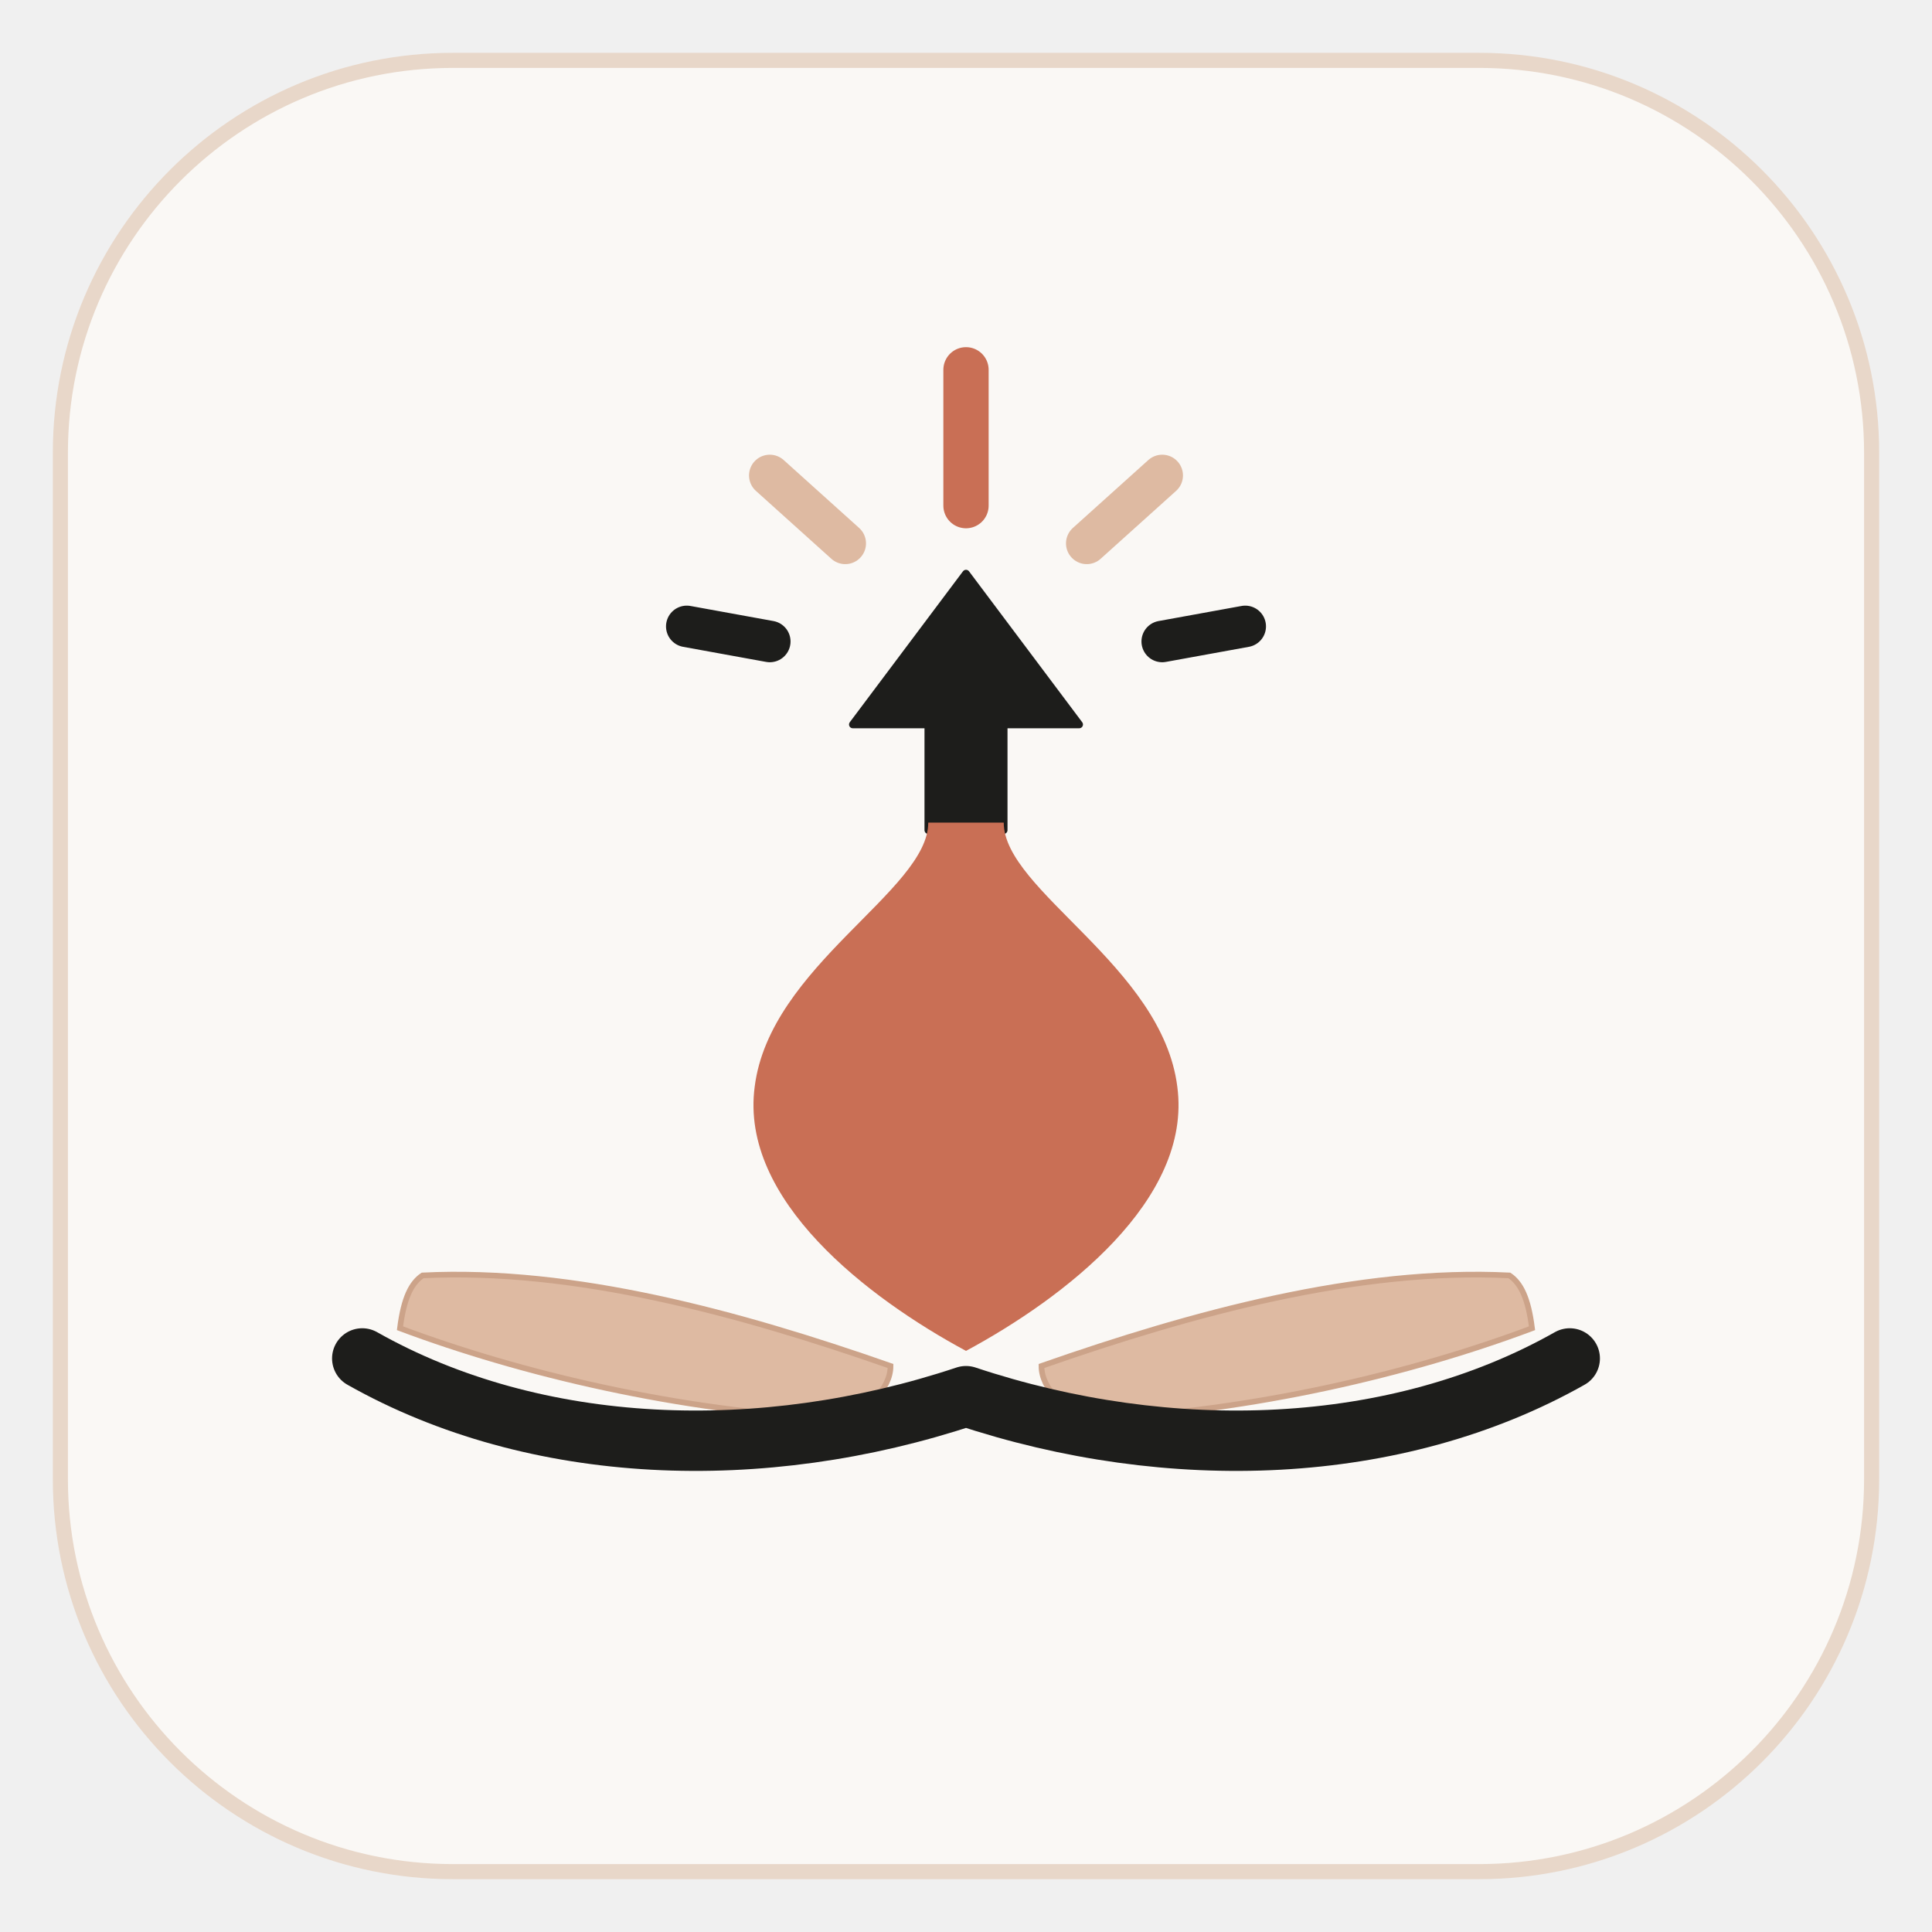
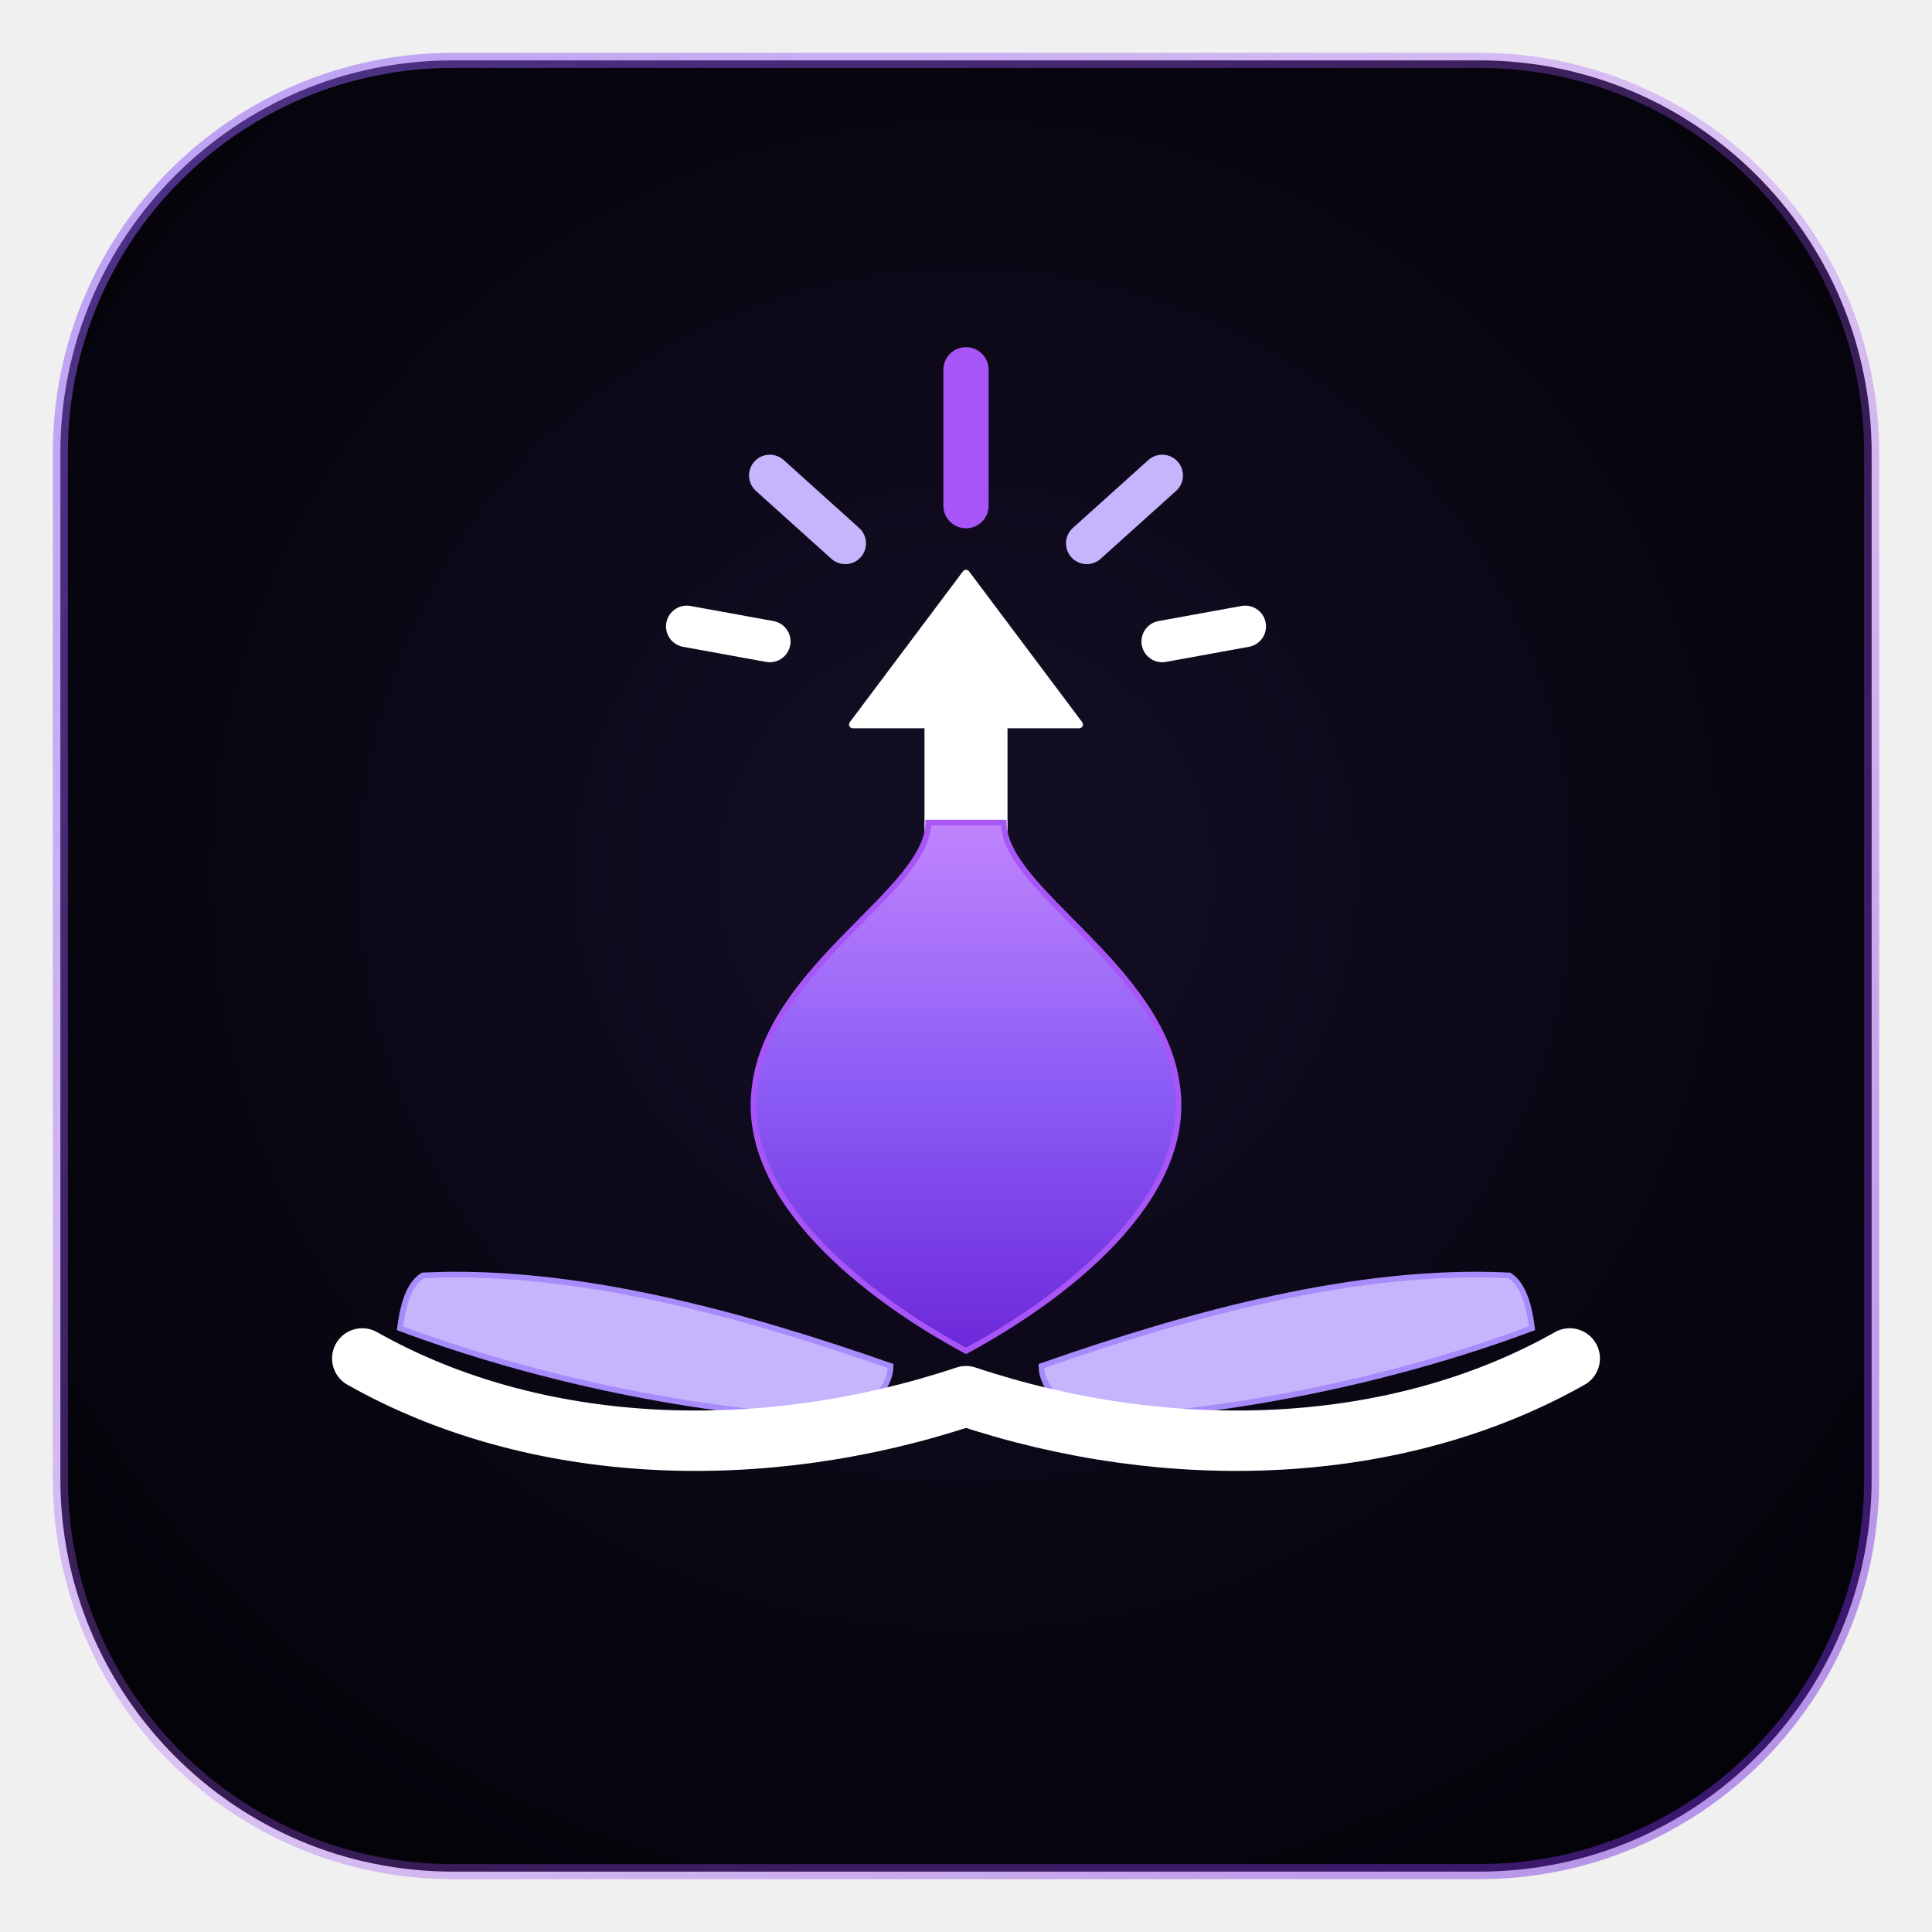
<svg xmlns="http://www.w3.org/2000/svg" viewBox="0 0 512 512" width="512" height="512" fill="none">
-   <rect x="16" y="16" width="480" height="480" rx="104" fill="#FAF8F5" stroke="#E8D7C9" stroke-width="4" />
+   <defs>
+     <linearGradient id="engez-dark-flame" x1="256" y1="208" x2="256" y2="348" gradientUnits="userSpaceOnUse">
+       <stop offset="0%" stop-color="#C084FC" />
+       <stop offset="50%" stop-color="#8B5CF6" />
+       <stop offset="100%" stop-color="#6D28D9" />
+     </linearGradient>
+     <linearGradient id="engez-dark-border" x1="16" y1="16" x2="496" y2="496" gradientUnits="userSpaceOnUse">
+       <stop offset="0%" stop-color="#8B5CF6" stop-opacity="0.55" />
+       <stop offset="50%" stop-color="#A855F7" stop-opacity="0.30" />
+       <stop offset="100%" stop-color="#6D28D9" stop-opacity="0.50" />
+     </linearGradient>
+     <radialGradient id="engez-dark-glow" cx="50%" cy="45%" r="60%">
+       <stop offset="0%" stop-color="#140E26" />
+       <stop offset="65%" stop-color="#0A0714" />
+       <stop offset="100%" stop-color="#05030A" />
+     </radialGradient>
+   </defs>
+   <rect x="16" y="16" width="480" height="480" rx="104" fill="url(#engez-dark-glow)" stroke="url(#engez-dark-border)" stroke-width="4" />
  <g id="engez-brand-mark" transform="translate(0, 10)">
-     <line x1="256" y1="88" x2="256" y2="124" stroke="#C96F55" stroke-width="12" stroke-linecap="round" />
-     <line x1="204" y1="116" x2="224" y2="134" stroke="#DEBAA2" stroke-width="11" stroke-linecap="round" />
-     <line x1="308" y1="116" x2="288" y2="134" stroke="#DEBAA2" stroke-width="11" stroke-linecap="round" />
-     <line x1="182" y1="156" x2="204" y2="160" stroke="#1D1D1B" stroke-width="11" stroke-linecap="round" />
-     <line x1="330" y1="156" x2="308" y2="160" stroke="#1D1D1B" stroke-width="11" stroke-linecap="round" />
-     <path d="M 256 142           L 286 182           L 266 182           L 266 210           L 246 210           L 246 182           L 226 182           Z" fill="#1D1D1B" stroke="#1D1D1B" stroke-width="2" stroke-linejoin="round" />
-     <path d="M 246 208           C 246 226, 204 246, 200 278           C 196 308, 230 334, 256 348           C 282 334, 316 308, 312 278           C 308 246, 266 226, 266 208           Z" fill="#C96F55" />
-     <path d="M 112 328           C 152 326, 196 338, 236 352           C 236 358, 230 364, 222 366           C 180 364, 138 354, 106 342           C 107 334, 109 330, 112 328           Z" fill="#DEBAA2" stroke="#CCA389" stroke-width="1.5" />
-     <path d="M 400 328           C 360 326, 316 338, 276 352           C 276 358, 282 364, 290 366           C 332 364, 374 354, 406 342           C 405 334, 403 330, 400 328           Z" fill="#DEBAA2" stroke="#CCA389" stroke-width="1.5" />
-     <path d="M 96 350           C 142 376, 202 378, 256 360           C 310 378, 370 376, 416 350" fill="none" stroke="#1D1D1B" stroke-width="16" stroke-linecap="round" stroke-linejoin="round" />
+     <line x1="256" y1="88" x2="256" y2="124" stroke="#A855F7" stroke-width="12" stroke-linecap="round" />
+     <line x1="204" y1="116" x2="224" y2="134" stroke="#C4B5FD" stroke-width="11" stroke-linecap="round" />
+     <line x1="308" y1="116" x2="288" y2="134" stroke="#C4B5FD" stroke-width="11" stroke-linecap="round" />
+     <line x1="182" y1="156" x2="204" y2="160" stroke="#FFFFFF" stroke-width="11" stroke-linecap="round" />
+     <line x1="330" y1="156" x2="308" y2="160" stroke="#FFFFFF" stroke-width="11" stroke-linecap="round" />
+     <path d="M 256 142           L 286 182           L 266 182           L 266 210           L 246 210           L 246 182           L 226 182           Z" fill="#FFFFFF" stroke="#FFFFFF" stroke-width="2" stroke-linejoin="round" />
+     <path d="M 246 208           C 246 226, 204 246, 200 278           C 196 308, 230 334, 256 348           C 282 334, 316 308, 312 278           C 308 246, 266 226, 266 208           Z" fill="url(#engez-dark-flame)" stroke="#A855F7" stroke-width="1.5" />
+     <path d="M 112 328           C 152 326, 196 338, 236 352           C 236 358, 230 364, 222 366           C 180 364, 138 354, 106 342           C 107 334, 109 330, 112 328           Z" fill="#C4B5FD" stroke="#A78BFA" stroke-width="1.5" />
+     <path d="M 400 328           C 360 326, 316 338, 276 352           C 276 358, 282 364, 290 366           C 332 364, 374 354, 406 342           C 405 334, 403 330, 400 328           Z" fill="#C4B5FD" stroke="#A78BFA" stroke-width="1.5" />
+     <path d="M 96 350           C 142 376, 202 378, 256 360           C 310 378, 370 376, 416 350" fill="none" stroke="#FFFFFF" stroke-width="16" stroke-linecap="round" stroke-linejoin="round" />
  </g>
</svg>
